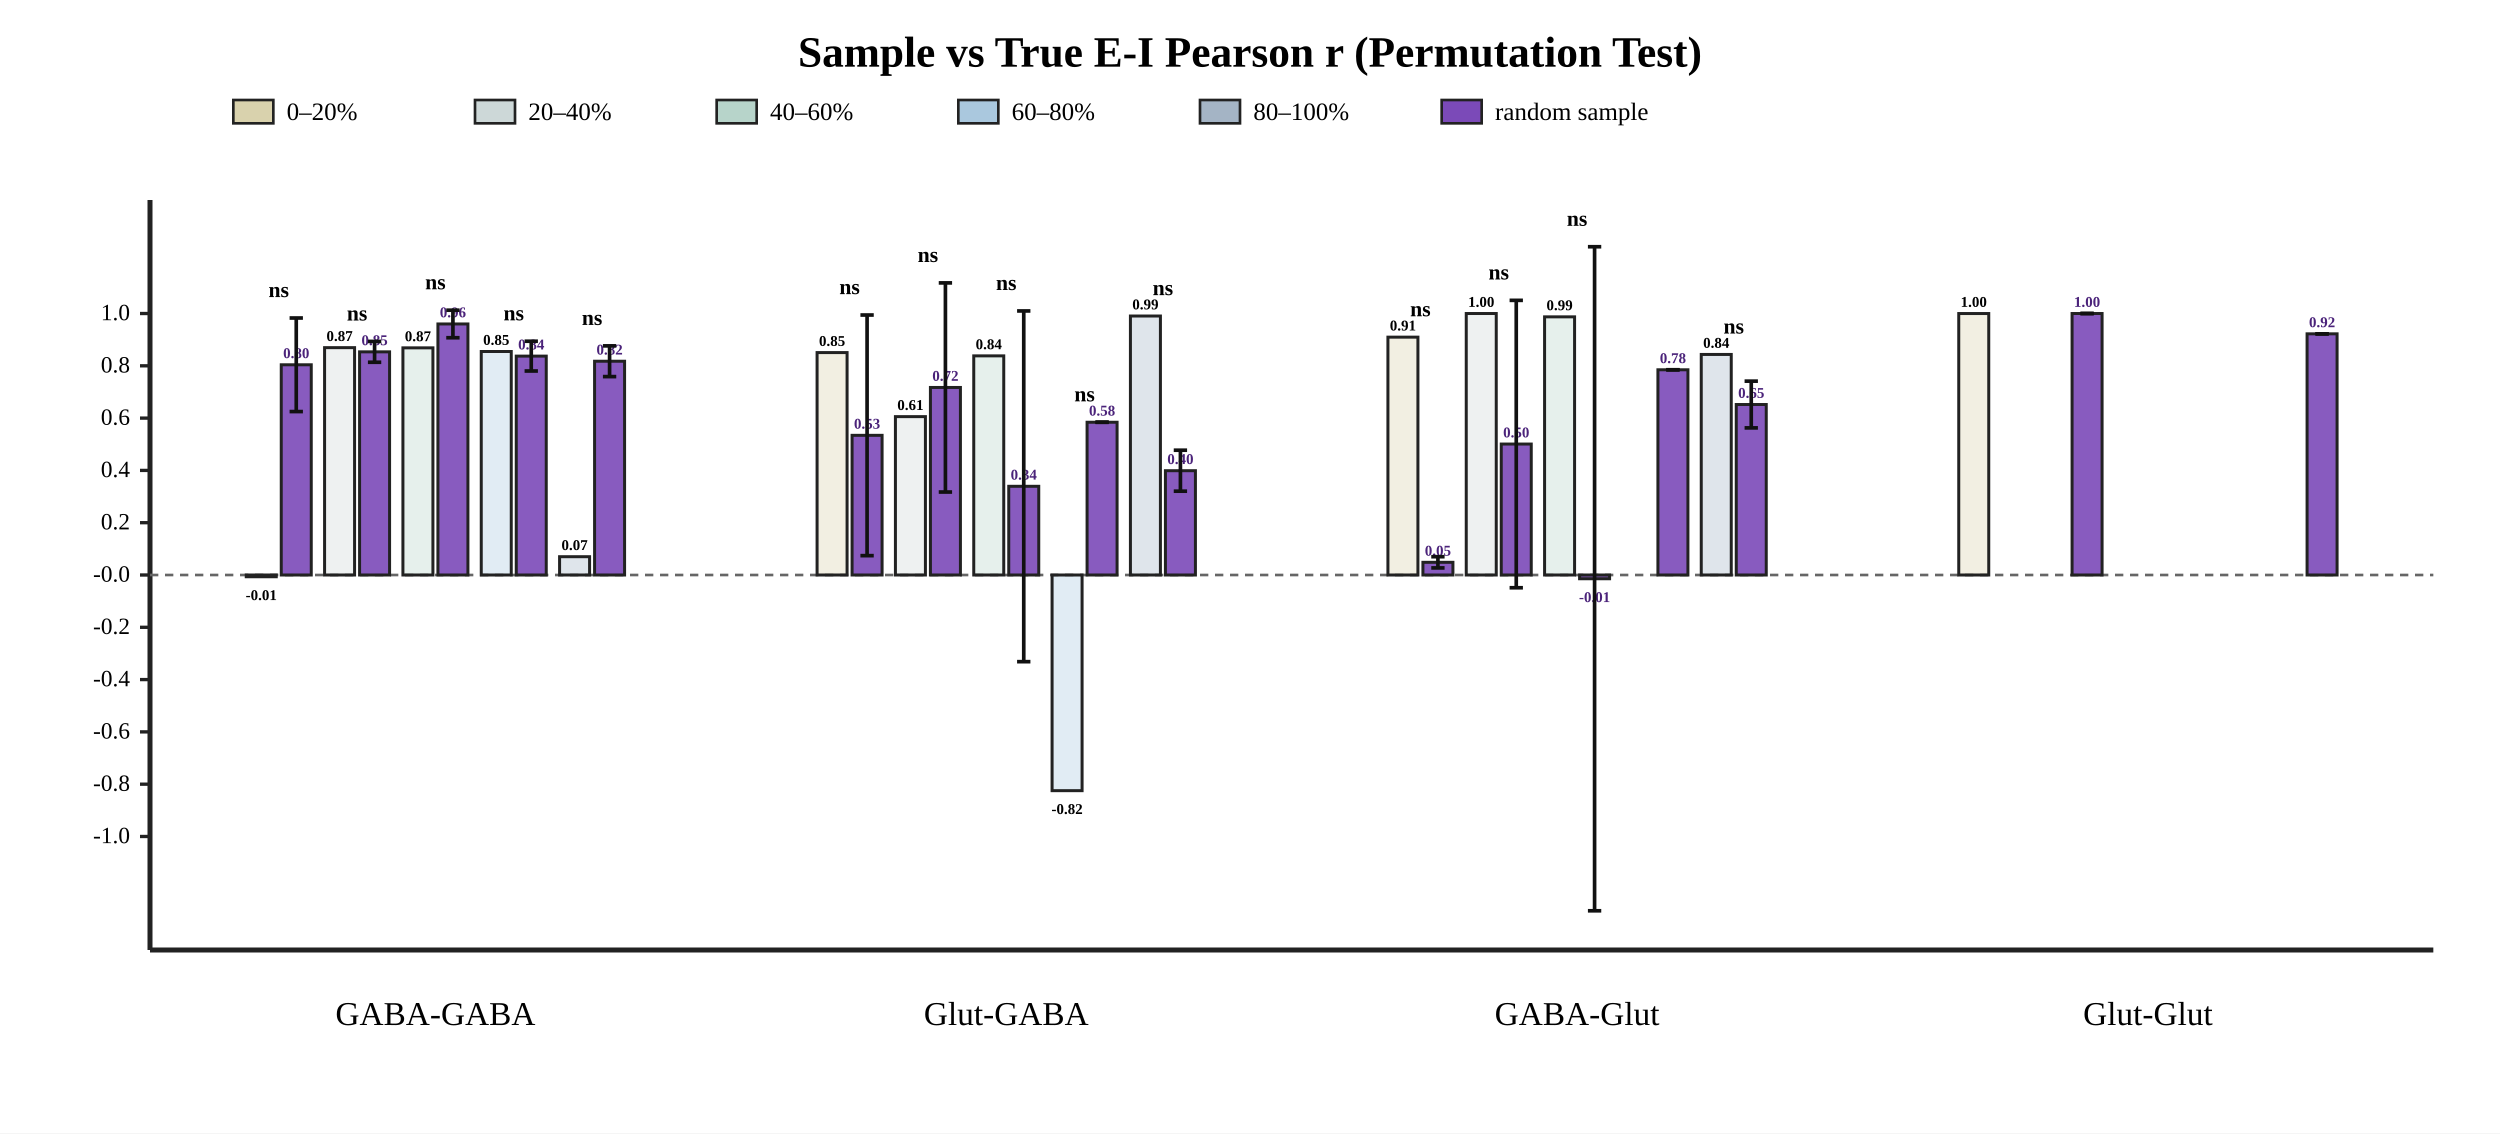
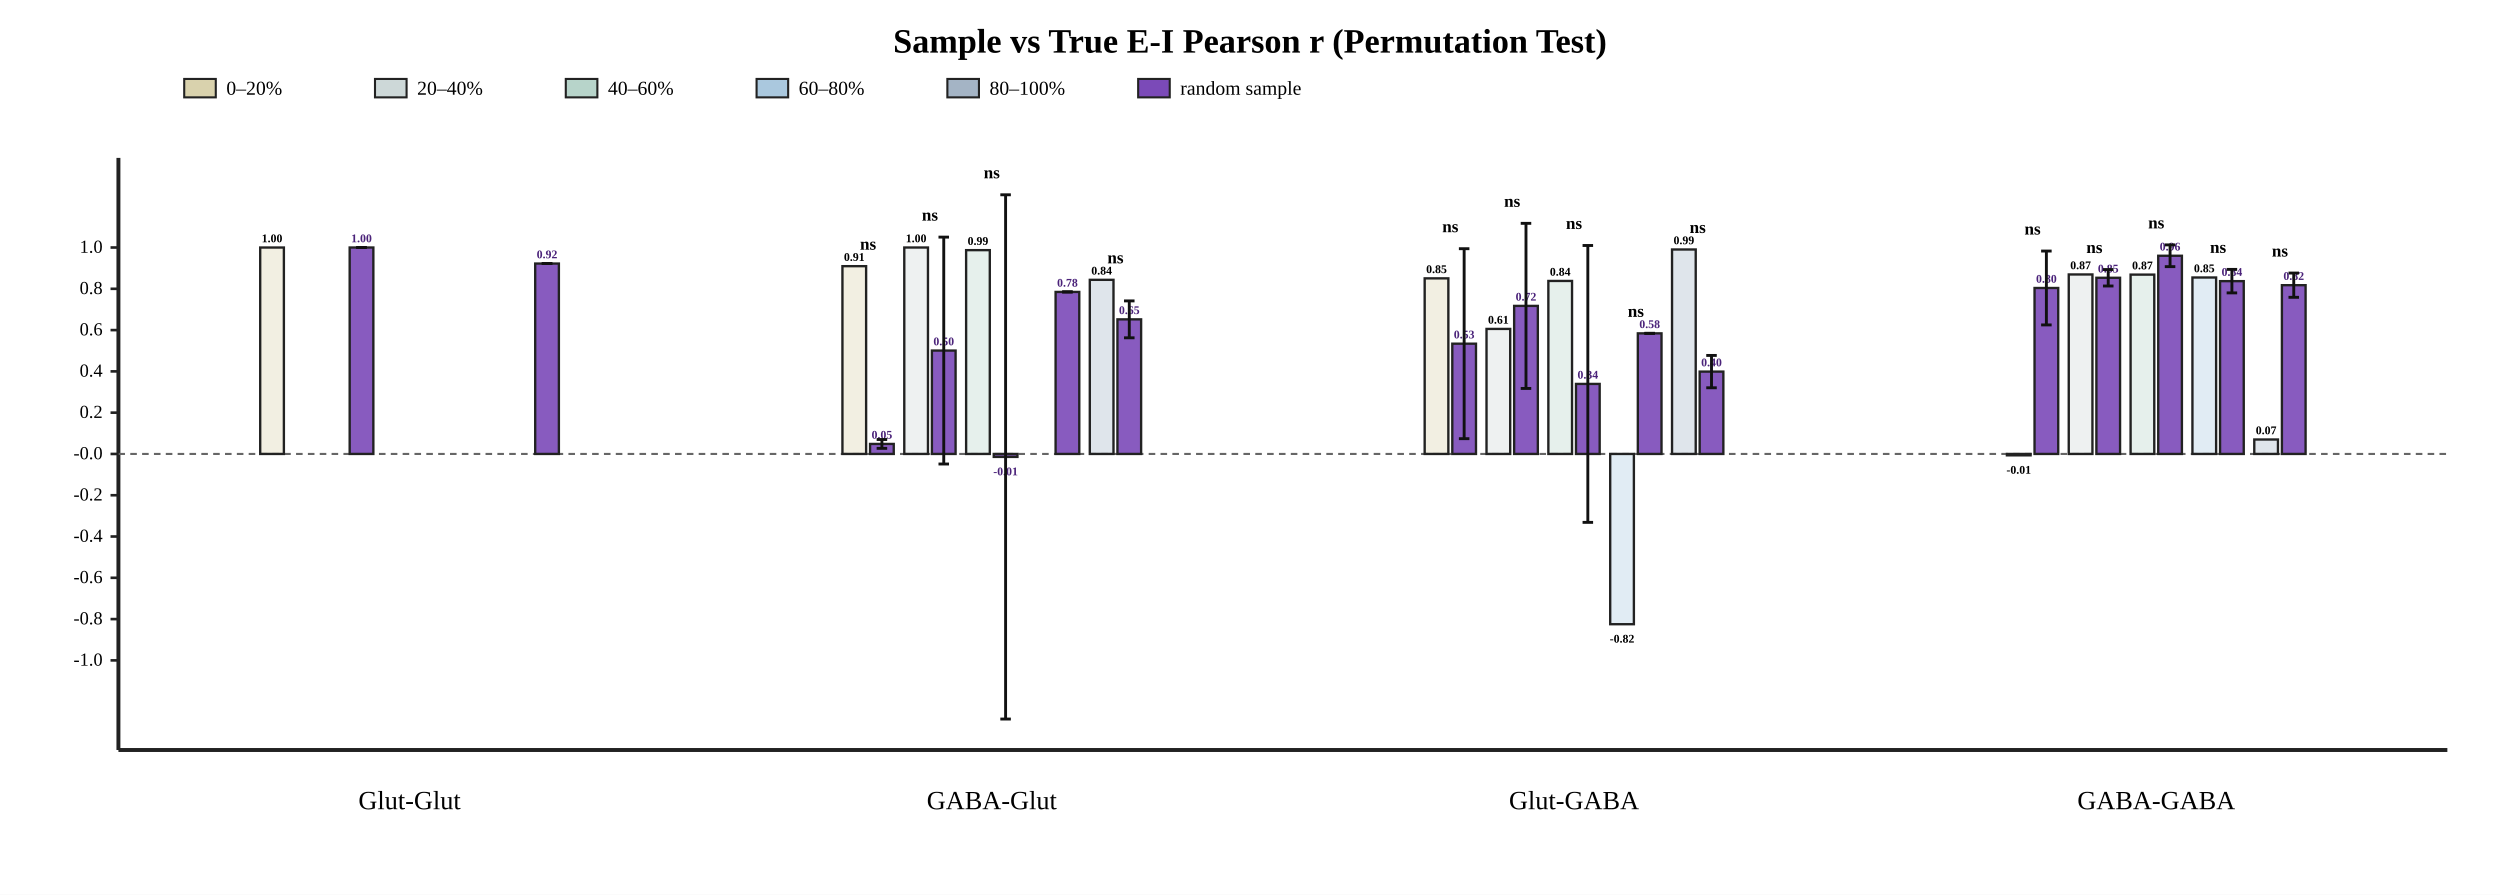
- <svg xmlns="http://www.w3.org/2000/svg" width="1500" height="680">
+ <svg xmlns="http://www.w3.org/2000/svg" width="1900" height="680">
  <rect width="100%" height="100%" fill="white" />
-   <text x="750" y="40" text-anchor="middle" font-size="26" font-weight="700">Sample vs True E-I Pearson r (Permutation Test)</text>
+   <text x="950" y="40" text-anchor="middle" font-size="26" font-weight="700">Sample vs True E-I Pearson r (Permutation Test)</text>
  <line x1="90" y1="120" x2="90" y2="570" stroke="#222" stroke-width="3" />
-   <line x1="90" y1="570" x2="1460" y2="570" stroke="#222" stroke-width="3" />
-   <line x1="90" y1="345.00" x2="1460" y2="345.00" stroke="#666" stroke-width="1.6" stroke-dasharray="5,4" />
+   <line x1="90" y1="570" x2="1860" y2="570" stroke="#222" stroke-width="3" />
+   <line x1="90" y1="345.00" x2="1860" y2="345.00" stroke="#666" stroke-width="1.6" stroke-dasharray="5,4" />
  <line x1="84" y1="501.89" x2="90" y2="501.89" stroke="#222" stroke-width="2" />
  <text x="78" y="505.89" text-anchor="end" font-size="14">-1.0</text>
  <line x1="84" y1="470.51" x2="90" y2="470.51" stroke="#222" stroke-width="2" />
  <text x="78" y="474.51" text-anchor="end" font-size="14">-0.8</text>
  <line x1="84" y1="439.13" x2="90" y2="439.13" stroke="#222" stroke-width="2" />
  <text x="78" y="443.13" text-anchor="end" font-size="14">-0.6</text>
  <line x1="84" y1="407.75" x2="90" y2="407.75" stroke="#222" stroke-width="2" />
  <text x="78" y="411.75" text-anchor="end" font-size="14">-0.4</text>
  <line x1="84" y1="376.38" x2="90" y2="376.38" stroke="#222" stroke-width="2" />
  <text x="78" y="380.38" text-anchor="end" font-size="14">-0.2</text>
  <line x1="84" y1="345.00" x2="90" y2="345.00" stroke="#222" stroke-width="2" />
  <text x="78" y="349.00" text-anchor="end" font-size="14">-0.0</text>
  <line x1="84" y1="313.62" x2="90" y2="313.62" stroke="#222" stroke-width="2" />
  <text x="78" y="317.62" text-anchor="end" font-size="14">0.2</text>
  <line x1="84" y1="282.25" x2="90" y2="282.25" stroke="#222" stroke-width="2" />
  <text x="78" y="286.25" text-anchor="end" font-size="14">0.4</text>
  <line x1="84" y1="250.87" x2="90" y2="250.87" stroke="#222" stroke-width="2" />
  <text x="78" y="254.87" text-anchor="end" font-size="14">0.6</text>
  <line x1="84" y1="219.49" x2="90" y2="219.49" stroke="#222" stroke-width="2" />
  <text x="78" y="223.49" text-anchor="end" font-size="14">0.8</text>
  <line x1="84" y1="188.11" x2="90" y2="188.11" stroke="#222" stroke-width="2" />
  <text x="78" y="192.11" text-anchor="end" font-size="14">1.0</text>
  <rect x="140" y="60" width="24" height="14" fill="#d9d2ad" stroke="#222" stroke-width="1.6" />
  <text x="172" y="72" font-size="15">0–20%</text>
  <rect x="285" y="60" width="24" height="14" fill="#cdd8d8" stroke="#222" stroke-width="1.6" />
  <text x="317" y="72" font-size="15">20–40%</text>
  <rect x="430" y="60" width="24" height="14" fill="#b7d4ca" stroke="#222" stroke-width="1.6" />
  <text x="462" y="72" font-size="15">40–60%</text>
  <rect x="575" y="60" width="24" height="14" fill="#aac8de" stroke="#222" stroke-width="1.6" />
  <text x="607" y="72" font-size="15">60–80%</text>
  <rect x="720" y="60" width="24" height="14" fill="#a4b4c5" stroke="#222" stroke-width="1.6" />
  <text x="752" y="72" font-size="15">80–100%</text>
  <rect x="865" y="60" width="24" height="14" fill="#7b4ab8" stroke="#222" stroke-width="1.6" />
  <text x="897" y="72" font-size="15">random sample</text>
-   <rect x="147.75" y="345.00" width="18" height="1.05" fill="#d9d2ad" fill-opacity="0.35" stroke="#222" stroke-width="1.8" />
-   <text x="156.75" y="360.05" text-anchor="middle" font-size="9" font-weight="600">-0.01</text>
-   <rect x="168.75" y="218.87" width="18" height="126.13" fill="#7b4ab8" fill-opacity="0.9" stroke="#222" stroke-width="1.8" />
-   <text x="177.75" y="214.87" text-anchor="middle" font-size="9" font-weight="600" fill="#4b237a">0.80</text>
-   <line x1="177.75" y1="246.94" x2="177.75" y2="190.80" stroke="#111" stroke-width="2.2" />
-   <line x1="173.75" y1="246.94" x2="181.75" y2="246.94" stroke="#111" stroke-width="2.2" />
-   <line x1="173.75" y1="190.80" x2="181.75" y2="190.80" stroke="#111" stroke-width="2.2" />
-   <text x="167.25" y="178.24" text-anchor="middle" font-size="13" font-weight="700">ns</text>
-   <rect x="194.75" y="208.59" width="18" height="136.41" fill="#cdd8d8" fill-opacity="0.35" stroke="#222" stroke-width="1.8" />
-   <text x="203.75" y="204.59" text-anchor="middle" font-size="9" font-weight="600">0.87</text>
-   <rect x="215.75" y="211.11" width="18" height="133.89" fill="#7b4ab8" fill-opacity="0.9" stroke="#222" stroke-width="1.8" />
-   <text x="224.75" y="207.11" text-anchor="middle" font-size="9" font-weight="600" fill="#4b237a">0.85</text>
-   <line x1="224.75" y1="217.36" x2="224.75" y2="204.85" stroke="#111" stroke-width="2.2" />
-   <line x1="220.75" y1="217.36" x2="228.75" y2="217.36" stroke="#111" stroke-width="2.2" />
-   <line x1="220.75" y1="204.85" x2="228.75" y2="204.85" stroke="#111" stroke-width="2.2" />
-   <text x="214.25" y="192.30" text-anchor="middle" font-size="13" font-weight="700">ns</text>
-   <rect x="241.75" y="208.71" width="18" height="136.29" fill="#b7d4ca" fill-opacity="0.35" stroke="#222" stroke-width="1.8" />
-   <text x="250.75" y="204.71" text-anchor="middle" font-size="9" font-weight="600">0.87</text>
-   <rect x="262.75" y="194.38" width="18" height="150.62" fill="#7b4ab8" fill-opacity="0.9" stroke="#222" stroke-width="1.8" />
-   <text x="271.75" y="190.38" text-anchor="middle" font-size="9" font-weight="600" fill="#4b237a">0.96</text>
-   <line x1="271.75" y1="202.64" x2="271.75" y2="186.12" stroke="#111" stroke-width="2.2" />
-   <line x1="267.75" y1="202.64" x2="275.75" y2="202.64" stroke="#111" stroke-width="2.2" />
-   <line x1="267.75" y1="186.12" x2="275.75" y2="186.12" stroke="#111" stroke-width="2.2" />
-   <text x="261.25" y="173.57" text-anchor="middle" font-size="13" font-weight="700">ns</text>
-   <rect x="288.75" y="210.90" width="18" height="134.10" fill="#aac8de" fill-opacity="0.35" stroke="#222" stroke-width="1.8" />
-   <text x="297.75" y="206.90" text-anchor="middle" font-size="9" font-weight="600">0.85</text>
-   <rect x="309.75" y="213.67" width="18" height="131.33" fill="#7b4ab8" fill-opacity="0.9" stroke="#222" stroke-width="1.8" />
-   <text x="318.75" y="209.67" text-anchor="middle" font-size="9" font-weight="600" fill="#4b237a">0.84</text>
-   <line x1="318.75" y1="222.60" x2="318.75" y2="204.74" stroke="#111" stroke-width="2.2" />
-   <line x1="314.75" y1="222.60" x2="322.75" y2="222.60" stroke="#111" stroke-width="2.2" />
-   <line x1="314.75" y1="204.74" x2="322.75" y2="204.74" stroke="#111" stroke-width="2.2" />
-   <text x="308.25" y="192.19" text-anchor="middle" font-size="13" font-weight="700">ns</text>
-   <rect x="335.75" y="334.02" width="18" height="10.98" fill="#a4b4c5" fill-opacity="0.35" stroke="#222" stroke-width="1.8" />
-   <text x="344.75" y="330.02" text-anchor="middle" font-size="9" font-weight="600">0.07</text>
-   <rect x="356.75" y="216.74" width="18" height="128.26" fill="#7b4ab8" fill-opacity="0.9" stroke="#222" stroke-width="1.8" />
-   <text x="365.75" y="212.74" text-anchor="middle" font-size="9" font-weight="600" fill="#4b237a">0.82</text>
-   <line x1="365.75" y1="225.96" x2="365.75" y2="207.52" stroke="#111" stroke-width="2.2" />
-   <line x1="361.75" y1="225.96" x2="369.75" y2="225.96" stroke="#111" stroke-width="2.2" />
-   <line x1="361.75" y1="207.52" x2="369.75" y2="207.52" stroke="#111" stroke-width="2.2" />
-   <text x="355.25" y="194.97" text-anchor="middle" font-size="13" font-weight="700">ns</text>
-   <text x="261.25" y="615" text-anchor="middle" font-size="20">GABA-GABA</text>
-   <rect x="490.25" y="211.55" width="18" height="133.45" fill="#d9d2ad" fill-opacity="0.35" stroke="#222" stroke-width="1.8" />
-   <text x="499.25" y="207.55" text-anchor="middle" font-size="9" font-weight="600">0.85</text>
-   <rect x="511.25" y="261.20" width="18" height="83.80" fill="#7b4ab8" fill-opacity="0.9" stroke="#222" stroke-width="1.8" />
-   <text x="520.25" y="257.20" text-anchor="middle" font-size="9" font-weight="600" fill="#4b237a">0.53</text>
-   <line x1="520.25" y1="333.39" x2="520.25" y2="189.01" stroke="#111" stroke-width="2.2" />
-   <line x1="516.25" y1="333.39" x2="524.25" y2="333.39" stroke="#111" stroke-width="2.2" />
-   <line x1="516.25" y1="189.01" x2="524.25" y2="189.01" stroke="#111" stroke-width="2.2" />
-   <text x="509.75" y="176.46" text-anchor="middle" font-size="13" font-weight="700">ns</text>
-   <rect x="537.25" y="249.98" width="18" height="95.02" fill="#cdd8d8" fill-opacity="0.35" stroke="#222" stroke-width="1.8" />
-   <text x="546.25" y="245.98" text-anchor="middle" font-size="9" font-weight="600">0.61</text>
-   <rect x="558.25" y="232.48" width="18" height="112.52" fill="#7b4ab8" fill-opacity="0.9" stroke="#222" stroke-width="1.8" />
-   <text x="567.25" y="228.48" text-anchor="middle" font-size="9" font-weight="600" fill="#4b237a">0.72</text>
-   <line x1="567.25" y1="295.22" x2="567.25" y2="169.74" stroke="#111" stroke-width="2.2" />
-   <line x1="563.25" y1="295.22" x2="571.25" y2="295.22" stroke="#111" stroke-width="2.2" />
-   <line x1="563.25" y1="169.74" x2="571.25" y2="169.74" stroke="#111" stroke-width="2.2" />
-   <text x="556.75" y="157.19" text-anchor="middle" font-size="13" font-weight="700">ns</text>
-   <rect x="584.25" y="213.52" width="18" height="131.48" fill="#b7d4ca" fill-opacity="0.35" stroke="#222" stroke-width="1.8" />
-   <text x="593.25" y="209.52" text-anchor="middle" font-size="9" font-weight="600">0.84</text>
-   <rect x="605.25" y="291.78" width="18" height="53.22" fill="#7b4ab8" fill-opacity="0.9" stroke="#222" stroke-width="1.8" />
-   <text x="614.25" y="287.78" text-anchor="middle" font-size="9" font-weight="600" fill="#4b237a">0.34</text>
-   <line x1="614.25" y1="397.00" x2="614.25" y2="186.57" stroke="#111" stroke-width="2.2" />
-   <line x1="610.25" y1="397.00" x2="618.25" y2="397.00" stroke="#111" stroke-width="2.2" />
-   <line x1="610.25" y1="186.57" x2="618.25" y2="186.57" stroke="#111" stroke-width="2.2" />
-   <text x="603.75" y="174.01" text-anchor="middle" font-size="13" font-weight="700">ns</text>
-   <rect x="631.25" y="345.00" width="18" height="129.40" fill="#aac8de" fill-opacity="0.35" stroke="#222" stroke-width="1.8" />
-   <text x="640.25" y="488.40" text-anchor="middle" font-size="9" font-weight="600">-0.82</text>
-   <rect x="652.25" y="253.35" width="18" height="91.65" fill="#7b4ab8" fill-opacity="0.9" stroke="#222" stroke-width="1.8" />
-   <text x="661.25" y="249.35" text-anchor="middle" font-size="9" font-weight="600" fill="#4b237a">0.58</text>
-   <line x1="661.25" y1="253.35" x2="661.25" y2="253.35" stroke="#111" stroke-width="2.2" />
-   <line x1="657.25" y1="253.35" x2="665.25" y2="253.35" stroke="#111" stroke-width="2.2" />
-   <line x1="657.25" y1="253.35" x2="665.25" y2="253.35" stroke="#111" stroke-width="2.2" />
-   <text x="650.75" y="240.80" text-anchor="middle" font-size="13" font-weight="700">ns</text>
-   <rect x="678.25" y="189.61" width="18" height="155.39" fill="#a4b4c5" fill-opacity="0.35" stroke="#222" stroke-width="1.8" />
-   <text x="687.25" y="185.61" text-anchor="middle" font-size="9" font-weight="600">0.99</text>
-   <rect x="699.25" y="282.42" width="18" height="62.58" fill="#7b4ab8" fill-opacity="0.9" stroke="#222" stroke-width="1.8" />
-   <text x="708.25" y="278.42" text-anchor="middle" font-size="9" font-weight="600" fill="#4b237a">0.40</text>
-   <line x1="708.25" y1="294.71" x2="708.25" y2="270.13" stroke="#111" stroke-width="2.2" />
-   <line x1="704.25" y1="294.71" x2="712.25" y2="294.71" stroke="#111" stroke-width="2.2" />
-   <line x1="704.25" y1="270.13" x2="712.25" y2="270.13" stroke="#111" stroke-width="2.2" />
-   <text x="697.75" y="177.06" text-anchor="middle" font-size="13" font-weight="700">ns</text>
-   <text x="603.75" y="615" text-anchor="middle" font-size="20">Glut-GABA</text>
-   <rect x="832.75" y="202.29" width="18" height="142.71" fill="#d9d2ad" fill-opacity="0.35" stroke="#222" stroke-width="1.8" />
-   <text x="841.75" y="198.29" text-anchor="middle" font-size="9" font-weight="600">0.91</text>
-   <rect x="853.75" y="337.39" width="18" height="7.61" fill="#7b4ab8" fill-opacity="0.9" stroke="#222" stroke-width="1.8" />
-   <text x="862.75" y="333.39" text-anchor="middle" font-size="9" font-weight="600" fill="#4b237a">0.05</text>
-   <line x1="862.75" y1="340.75" x2="862.75" y2="334.02" stroke="#111" stroke-width="2.2" />
-   <line x1="858.75" y1="340.75" x2="866.75" y2="340.75" stroke="#111" stroke-width="2.2" />
-   <line x1="858.75" y1="334.02" x2="866.75" y2="334.02" stroke="#111" stroke-width="2.2" />
-   <text x="852.25" y="189.74" text-anchor="middle" font-size="13" font-weight="700">ns</text>
-   <rect x="879.75" y="188.11" width="18" height="156.89" fill="#cdd8d8" fill-opacity="0.35" stroke="#222" stroke-width="1.8" />
-   <text x="888.75" y="184.11" text-anchor="middle" font-size="9" font-weight="600">1.00</text>
-   <rect x="900.75" y="266.43" width="18" height="78.57" fill="#7b4ab8" fill-opacity="0.9" stroke="#222" stroke-width="1.8" />
-   <text x="909.75" y="262.43" text-anchor="middle" font-size="9" font-weight="600" fill="#4b237a">0.50</text>
-   <line x1="909.75" y1="352.65" x2="909.75" y2="180.21" stroke="#111" stroke-width="2.2" />
-   <line x1="905.75" y1="352.65" x2="913.75" y2="352.65" stroke="#111" stroke-width="2.2" />
-   <line x1="905.75" y1="180.21" x2="913.75" y2="180.21" stroke="#111" stroke-width="2.2" />
-   <text x="899.25" y="167.66" text-anchor="middle" font-size="13" font-weight="700">ns</text>
-   <rect x="926.75" y="190.11" width="18" height="154.89" fill="#b7d4ca" fill-opacity="0.35" stroke="#222" stroke-width="1.8" />
-   <text x="935.75" y="186.11" text-anchor="middle" font-size="9" font-weight="600">0.99</text>
-   <rect x="947.75" y="345.00" width="18" height="2.25" fill="#7b4ab8" fill-opacity="0.9" stroke="#222" stroke-width="1.8" />
-   <text x="956.75" y="361.25" text-anchor="middle" font-size="9" font-weight="600" fill="#4b237a">-0.01</text>
-   <line x1="956.75" y1="546.47" x2="956.75" y2="148.04" stroke="#111" stroke-width="2.2" />
-   <line x1="952.75" y1="546.47" x2="960.75" y2="546.47" stroke="#111" stroke-width="2.2" />
-   <line x1="952.75" y1="148.04" x2="960.75" y2="148.04" stroke="#111" stroke-width="2.2" />
-   <text x="946.25" y="135.49" text-anchor="middle" font-size="13" font-weight="700">ns</text>
-   <rect x="994.75" y="221.87" width="18" height="123.13" fill="#7b4ab8" fill-opacity="0.9" stroke="#222" stroke-width="1.8" />
-   <text x="1003.75" y="217.87" text-anchor="middle" font-size="9" font-weight="600" fill="#4b237a">0.78</text>
-   <line x1="1003.75" y1="221.87" x2="1003.75" y2="221.87" stroke="#111" stroke-width="2.2" />
-   <line x1="999.75" y1="221.87" x2="1007.75" y2="221.87" stroke="#111" stroke-width="2.2" />
-   <line x1="999.75" y1="221.87" x2="1007.75" y2="221.87" stroke="#111" stroke-width="2.2" />
-   <rect x="1020.75" y="212.67" width="18" height="132.33" fill="#a4b4c5" fill-opacity="0.35" stroke="#222" stroke-width="1.8" />
-   <text x="1029.75" y="208.67" text-anchor="middle" font-size="9" font-weight="600">0.84</text>
-   <rect x="1041.75" y="242.71" width="18" height="102.29" fill="#7b4ab8" fill-opacity="0.9" stroke="#222" stroke-width="1.8" />
-   <text x="1050.75" y="238.71" text-anchor="middle" font-size="9" font-weight="600" fill="#4b237a">0.65</text>
-   <line x1="1050.75" y1="256.73" x2="1050.75" y2="228.69" stroke="#111" stroke-width="2.2" />
-   <line x1="1046.75" y1="256.73" x2="1054.75" y2="256.73" stroke="#111" stroke-width="2.2" />
-   <line x1="1046.75" y1="228.69" x2="1054.75" y2="228.69" stroke="#111" stroke-width="2.2" />
-   <text x="1040.25" y="200.12" text-anchor="middle" font-size="13" font-weight="700">ns</text>
-   <text x="946.25" y="615" text-anchor="middle" font-size="20">GABA-Glut</text>
-   <rect x="1175.25" y="188.12" width="18" height="156.88" fill="#d9d2ad" fill-opacity="0.35" stroke="#222" stroke-width="1.8" />
-   <text x="1184.25" y="184.12" text-anchor="middle" font-size="9" font-weight="600">1.00</text>
-   <rect x="1243.25" y="188.11" width="18" height="156.89" fill="#7b4ab8" fill-opacity="0.9" stroke="#222" stroke-width="1.8" />
-   <text x="1252.25" y="184.11" text-anchor="middle" font-size="9" font-weight="600" fill="#4b237a">1.00</text>
-   <line x1="1252.25" y1="188.11" x2="1252.25" y2="188.11" stroke="#111" stroke-width="2.2" />
-   <line x1="1248.25" y1="188.11" x2="1256.25" y2="188.11" stroke="#111" stroke-width="2.2" />
-   <line x1="1248.25" y1="188.11" x2="1256.25" y2="188.11" stroke="#111" stroke-width="2.2" />
-   <rect x="1384.25" y="200.30" width="18" height="144.70" fill="#7b4ab8" fill-opacity="0.9" stroke="#222" stroke-width="1.8" />
-   <text x="1393.25" y="196.30" text-anchor="middle" font-size="9" font-weight="600" fill="#4b237a">0.92</text>
-   <line x1="1393.25" y1="200.30" x2="1393.25" y2="200.30" stroke="#111" stroke-width="2.2" />
-   <line x1="1389.25" y1="200.30" x2="1397.25" y2="200.30" stroke="#111" stroke-width="2.2" />
-   <line x1="1389.25" y1="200.30" x2="1397.25" y2="200.30" stroke="#111" stroke-width="2.2" />
-   <text x="1288.75" y="615" text-anchor="middle" font-size="20">Glut-Glut</text>
+   <rect x="197.75" y="188.12" width="18" height="156.88" fill="#d9d2ad" fill-opacity="0.35" stroke="#222" stroke-width="1.8" />
+   <text x="206.75" y="184.12" text-anchor="middle" font-size="9" font-weight="600">1.00</text>
+   <rect x="265.75" y="188.11" width="18" height="156.89" fill="#7b4ab8" fill-opacity="0.9" stroke="#222" stroke-width="1.8" />
+   <text x="274.75" y="184.11" text-anchor="middle" font-size="9" font-weight="600" fill="#4b237a">1.00</text>
+   <line x1="274.75" y1="188.11" x2="274.75" y2="188.11" stroke="#111" stroke-width="2.2" />
+   <line x1="270.75" y1="188.11" x2="278.75" y2="188.11" stroke="#111" stroke-width="2.2" />
+   <line x1="270.75" y1="188.11" x2="278.75" y2="188.11" stroke="#111" stroke-width="2.2" />
+   <rect x="406.75" y="200.30" width="18" height="144.70" fill="#7b4ab8" fill-opacity="0.9" stroke="#222" stroke-width="1.8" />
+   <text x="415.75" y="196.30" text-anchor="middle" font-size="9" font-weight="600" fill="#4b237a">0.92</text>
+   <line x1="415.75" y1="200.30" x2="415.75" y2="200.30" stroke="#111" stroke-width="2.2" />
+   <line x1="411.75" y1="200.30" x2="419.75" y2="200.30" stroke="#111" stroke-width="2.2" />
+   <line x1="411.75" y1="200.30" x2="419.75" y2="200.30" stroke="#111" stroke-width="2.2" />
+   <text x="311.25" y="615" text-anchor="middle" font-size="20">Glut-Glut</text>
+   <rect x="640.25" y="202.29" width="18" height="142.71" fill="#d9d2ad" fill-opacity="0.35" stroke="#222" stroke-width="1.8" />
+   <text x="649.25" y="198.29" text-anchor="middle" font-size="9" font-weight="600">0.91</text>
+   <rect x="661.25" y="337.39" width="18" height="7.61" fill="#7b4ab8" fill-opacity="0.9" stroke="#222" stroke-width="1.8" />
+   <text x="670.25" y="333.39" text-anchor="middle" font-size="9" font-weight="600" fill="#4b237a">0.05</text>
+   <line x1="670.25" y1="340.75" x2="670.25" y2="334.02" stroke="#111" stroke-width="2.2" />
+   <line x1="666.25" y1="340.75" x2="674.25" y2="340.75" stroke="#111" stroke-width="2.2" />
+   <line x1="666.25" y1="334.02" x2="674.25" y2="334.02" stroke="#111" stroke-width="2.2" />
+   <text x="659.75" y="189.74" text-anchor="middle" font-size="13" font-weight="700">ns</text>
+   <rect x="687.25" y="188.11" width="18" height="156.89" fill="#cdd8d8" fill-opacity="0.35" stroke="#222" stroke-width="1.8" />
+   <text x="696.25" y="184.11" text-anchor="middle" font-size="9" font-weight="600">1.00</text>
+   <rect x="708.25" y="266.43" width="18" height="78.57" fill="#7b4ab8" fill-opacity="0.9" stroke="#222" stroke-width="1.8" />
+   <text x="717.25" y="262.43" text-anchor="middle" font-size="9" font-weight="600" fill="#4b237a">0.50</text>
+   <line x1="717.25" y1="352.65" x2="717.25" y2="180.21" stroke="#111" stroke-width="2.2" />
+   <line x1="713.25" y1="352.65" x2="721.25" y2="352.65" stroke="#111" stroke-width="2.2" />
+   <line x1="713.25" y1="180.21" x2="721.25" y2="180.21" stroke="#111" stroke-width="2.2" />
+   <text x="706.75" y="167.66" text-anchor="middle" font-size="13" font-weight="700">ns</text>
+   <rect x="734.25" y="190.11" width="18" height="154.89" fill="#b7d4ca" fill-opacity="0.35" stroke="#222" stroke-width="1.8" />
+   <text x="743.25" y="186.11" text-anchor="middle" font-size="9" font-weight="600">0.99</text>
+   <rect x="755.25" y="345.00" width="18" height="2.25" fill="#7b4ab8" fill-opacity="0.9" stroke="#222" stroke-width="1.8" />
+   <text x="764.25" y="361.25" text-anchor="middle" font-size="9" font-weight="600" fill="#4b237a">-0.01</text>
+   <line x1="764.25" y1="546.47" x2="764.25" y2="148.04" stroke="#111" stroke-width="2.2" />
+   <line x1="760.25" y1="546.47" x2="768.25" y2="546.47" stroke="#111" stroke-width="2.2" />
+   <line x1="760.25" y1="148.04" x2="768.25" y2="148.04" stroke="#111" stroke-width="2.2" />
+   <text x="753.75" y="135.49" text-anchor="middle" font-size="13" font-weight="700">ns</text>
+   <rect x="802.25" y="221.87" width="18" height="123.13" fill="#7b4ab8" fill-opacity="0.9" stroke="#222" stroke-width="1.8" />
+   <text x="811.25" y="217.87" text-anchor="middle" font-size="9" font-weight="600" fill="#4b237a">0.78</text>
+   <line x1="811.25" y1="221.87" x2="811.25" y2="221.87" stroke="#111" stroke-width="2.2" />
+   <line x1="807.25" y1="221.87" x2="815.25" y2="221.87" stroke="#111" stroke-width="2.2" />
+   <line x1="807.25" y1="221.87" x2="815.25" y2="221.87" stroke="#111" stroke-width="2.2" />
+   <rect x="828.25" y="212.67" width="18" height="132.33" fill="#a4b4c5" fill-opacity="0.35" stroke="#222" stroke-width="1.8" />
+   <text x="837.25" y="208.67" text-anchor="middle" font-size="9" font-weight="600">0.84</text>
+   <rect x="849.25" y="242.71" width="18" height="102.29" fill="#7b4ab8" fill-opacity="0.9" stroke="#222" stroke-width="1.8" />
+   <text x="858.25" y="238.71" text-anchor="middle" font-size="9" font-weight="600" fill="#4b237a">0.65</text>
+   <line x1="858.25" y1="256.73" x2="858.25" y2="228.69" stroke="#111" stroke-width="2.2" />
+   <line x1="854.25" y1="256.73" x2="862.25" y2="256.73" stroke="#111" stroke-width="2.2" />
+   <line x1="854.25" y1="228.69" x2="862.25" y2="228.69" stroke="#111" stroke-width="2.2" />
+   <text x="847.75" y="200.12" text-anchor="middle" font-size="13" font-weight="700">ns</text>
+   <text x="753.75" y="615" text-anchor="middle" font-size="20">GABA-Glut</text>
+   <rect x="1082.75" y="211.55" width="18" height="133.45" fill="#d9d2ad" fill-opacity="0.35" stroke="#222" stroke-width="1.8" />
+   <text x="1091.75" y="207.55" text-anchor="middle" font-size="9" font-weight="600">0.85</text>
+   <rect x="1103.75" y="261.20" width="18" height="83.80" fill="#7b4ab8" fill-opacity="0.9" stroke="#222" stroke-width="1.8" />
+   <text x="1112.75" y="257.20" text-anchor="middle" font-size="9" font-weight="600" fill="#4b237a">0.53</text>
+   <line x1="1112.75" y1="333.39" x2="1112.75" y2="189.01" stroke="#111" stroke-width="2.2" />
+   <line x1="1108.75" y1="333.39" x2="1116.75" y2="333.39" stroke="#111" stroke-width="2.2" />
+   <line x1="1108.75" y1="189.01" x2="1116.75" y2="189.01" stroke="#111" stroke-width="2.2" />
+   <text x="1102.25" y="176.46" text-anchor="middle" font-size="13" font-weight="700">ns</text>
+   <rect x="1129.75" y="249.98" width="18" height="95.02" fill="#cdd8d8" fill-opacity="0.35" stroke="#222" stroke-width="1.8" />
+   <text x="1138.75" y="245.98" text-anchor="middle" font-size="9" font-weight="600">0.61</text>
+   <rect x="1150.75" y="232.48" width="18" height="112.52" fill="#7b4ab8" fill-opacity="0.9" stroke="#222" stroke-width="1.8" />
+   <text x="1159.75" y="228.48" text-anchor="middle" font-size="9" font-weight="600" fill="#4b237a">0.72</text>
+   <line x1="1159.75" y1="295.22" x2="1159.75" y2="169.74" stroke="#111" stroke-width="2.2" />
+   <line x1="1155.75" y1="295.22" x2="1163.75" y2="295.22" stroke="#111" stroke-width="2.2" />
+   <line x1="1155.75" y1="169.74" x2="1163.75" y2="169.74" stroke="#111" stroke-width="2.2" />
+   <text x="1149.25" y="157.19" text-anchor="middle" font-size="13" font-weight="700">ns</text>
+   <rect x="1176.75" y="213.52" width="18" height="131.48" fill="#b7d4ca" fill-opacity="0.35" stroke="#222" stroke-width="1.8" />
+   <text x="1185.75" y="209.52" text-anchor="middle" font-size="9" font-weight="600">0.84</text>
+   <rect x="1197.75" y="291.78" width="18" height="53.22" fill="#7b4ab8" fill-opacity="0.9" stroke="#222" stroke-width="1.8" />
+   <text x="1206.75" y="287.78" text-anchor="middle" font-size="9" font-weight="600" fill="#4b237a">0.34</text>
+   <line x1="1206.75" y1="397.00" x2="1206.75" y2="186.57" stroke="#111" stroke-width="2.2" />
+   <line x1="1202.75" y1="397.00" x2="1210.75" y2="397.00" stroke="#111" stroke-width="2.2" />
+   <line x1="1202.75" y1="186.57" x2="1210.75" y2="186.57" stroke="#111" stroke-width="2.2" />
+   <text x="1196.25" y="174.01" text-anchor="middle" font-size="13" font-weight="700">ns</text>
+   <rect x="1223.75" y="345.00" width="18" height="129.40" fill="#aac8de" fill-opacity="0.35" stroke="#222" stroke-width="1.8" />
+   <text x="1232.75" y="488.40" text-anchor="middle" font-size="9" font-weight="600">-0.82</text>
+   <rect x="1244.75" y="253.35" width="18" height="91.65" fill="#7b4ab8" fill-opacity="0.9" stroke="#222" stroke-width="1.8" />
+   <text x="1253.75" y="249.35" text-anchor="middle" font-size="9" font-weight="600" fill="#4b237a">0.58</text>
+   <line x1="1253.75" y1="253.35" x2="1253.75" y2="253.35" stroke="#111" stroke-width="2.2" />
+   <line x1="1249.75" y1="253.35" x2="1257.75" y2="253.35" stroke="#111" stroke-width="2.2" />
+   <line x1="1249.75" y1="253.35" x2="1257.75" y2="253.35" stroke="#111" stroke-width="2.2" />
+   <text x="1243.25" y="240.80" text-anchor="middle" font-size="13" font-weight="700">ns</text>
+   <rect x="1270.75" y="189.61" width="18" height="155.39" fill="#a4b4c5" fill-opacity="0.35" stroke="#222" stroke-width="1.8" />
+   <text x="1279.75" y="185.61" text-anchor="middle" font-size="9" font-weight="600">0.99</text>
+   <rect x="1291.75" y="282.42" width="18" height="62.58" fill="#7b4ab8" fill-opacity="0.9" stroke="#222" stroke-width="1.8" />
+   <text x="1300.75" y="278.42" text-anchor="middle" font-size="9" font-weight="600" fill="#4b237a">0.40</text>
+   <line x1="1300.75" y1="294.71" x2="1300.75" y2="270.13" stroke="#111" stroke-width="2.2" />
+   <line x1="1296.75" y1="294.71" x2="1304.75" y2="294.71" stroke="#111" stroke-width="2.2" />
+   <line x1="1296.75" y1="270.13" x2="1304.75" y2="270.13" stroke="#111" stroke-width="2.2" />
+   <text x="1290.25" y="177.06" text-anchor="middle" font-size="13" font-weight="700">ns</text>
+   <text x="1196.25" y="615" text-anchor="middle" font-size="20">Glut-GABA</text>
+   <rect x="1525.25" y="345.00" width="18" height="1.05" fill="#d9d2ad" fill-opacity="0.35" stroke="#222" stroke-width="1.8" />
+   <text x="1534.25" y="360.05" text-anchor="middle" font-size="9" font-weight="600">-0.01</text>
+   <rect x="1546.25" y="218.87" width="18" height="126.13" fill="#7b4ab8" fill-opacity="0.9" stroke="#222" stroke-width="1.8" />
+   <text x="1555.25" y="214.87" text-anchor="middle" font-size="9" font-weight="600" fill="#4b237a">0.80</text>
+   <line x1="1555.25" y1="246.94" x2="1555.25" y2="190.80" stroke="#111" stroke-width="2.2" />
+   <line x1="1551.25" y1="246.94" x2="1559.25" y2="246.94" stroke="#111" stroke-width="2.2" />
+   <line x1="1551.25" y1="190.80" x2="1559.25" y2="190.80" stroke="#111" stroke-width="2.2" />
+   <text x="1544.75" y="178.24" text-anchor="middle" font-size="13" font-weight="700">ns</text>
+   <rect x="1572.25" y="208.59" width="18" height="136.41" fill="#cdd8d8" fill-opacity="0.35" stroke="#222" stroke-width="1.8" />
+   <text x="1581.25" y="204.59" text-anchor="middle" font-size="9" font-weight="600">0.87</text>
+   <rect x="1593.25" y="211.11" width="18" height="133.89" fill="#7b4ab8" fill-opacity="0.9" stroke="#222" stroke-width="1.8" />
+   <text x="1602.25" y="207.11" text-anchor="middle" font-size="9" font-weight="600" fill="#4b237a">0.85</text>
+   <line x1="1602.25" y1="217.36" x2="1602.25" y2="204.85" stroke="#111" stroke-width="2.2" />
+   <line x1="1598.25" y1="217.36" x2="1606.25" y2="217.36" stroke="#111" stroke-width="2.2" />
+   <line x1="1598.25" y1="204.85" x2="1606.25" y2="204.85" stroke="#111" stroke-width="2.2" />
+   <text x="1591.75" y="192.30" text-anchor="middle" font-size="13" font-weight="700">ns</text>
+   <rect x="1619.25" y="208.71" width="18" height="136.29" fill="#b7d4ca" fill-opacity="0.35" stroke="#222" stroke-width="1.8" />
+   <text x="1628.25" y="204.71" text-anchor="middle" font-size="9" font-weight="600">0.87</text>
+   <rect x="1640.25" y="194.38" width="18" height="150.62" fill="#7b4ab8" fill-opacity="0.9" stroke="#222" stroke-width="1.8" />
+   <text x="1649.25" y="190.38" text-anchor="middle" font-size="9" font-weight="600" fill="#4b237a">0.96</text>
+   <line x1="1649.25" y1="202.64" x2="1649.25" y2="186.12" stroke="#111" stroke-width="2.2" />
+   <line x1="1645.25" y1="202.64" x2="1653.25" y2="202.64" stroke="#111" stroke-width="2.2" />
+   <line x1="1645.25" y1="186.12" x2="1653.25" y2="186.12" stroke="#111" stroke-width="2.2" />
+   <text x="1638.75" y="173.57" text-anchor="middle" font-size="13" font-weight="700">ns</text>
+   <rect x="1666.25" y="210.90" width="18" height="134.10" fill="#aac8de" fill-opacity="0.35" stroke="#222" stroke-width="1.8" />
+   <text x="1675.25" y="206.90" text-anchor="middle" font-size="9" font-weight="600">0.85</text>
+   <rect x="1687.25" y="213.67" width="18" height="131.33" fill="#7b4ab8" fill-opacity="0.9" stroke="#222" stroke-width="1.8" />
+   <text x="1696.25" y="209.67" text-anchor="middle" font-size="9" font-weight="600" fill="#4b237a">0.84</text>
+   <line x1="1696.25" y1="222.60" x2="1696.25" y2="204.74" stroke="#111" stroke-width="2.2" />
+   <line x1="1692.25" y1="222.60" x2="1700.25" y2="222.60" stroke="#111" stroke-width="2.2" />
+   <line x1="1692.25" y1="204.74" x2="1700.25" y2="204.74" stroke="#111" stroke-width="2.2" />
+   <text x="1685.75" y="192.19" text-anchor="middle" font-size="13" font-weight="700">ns</text>
+   <rect x="1713.25" y="334.02" width="18" height="10.98" fill="#a4b4c5" fill-opacity="0.35" stroke="#222" stroke-width="1.8" />
+   <text x="1722.25" y="330.02" text-anchor="middle" font-size="9" font-weight="600">0.07</text>
+   <rect x="1734.25" y="216.74" width="18" height="128.26" fill="#7b4ab8" fill-opacity="0.9" stroke="#222" stroke-width="1.8" />
+   <text x="1743.25" y="212.74" text-anchor="middle" font-size="9" font-weight="600" fill="#4b237a">0.82</text>
+   <line x1="1743.25" y1="225.96" x2="1743.25" y2="207.52" stroke="#111" stroke-width="2.2" />
+   <line x1="1739.25" y1="225.96" x2="1747.25" y2="225.96" stroke="#111" stroke-width="2.2" />
+   <line x1="1739.25" y1="207.52" x2="1747.25" y2="207.52" stroke="#111" stroke-width="2.2" />
+   <text x="1732.75" y="194.97" text-anchor="middle" font-size="13" font-weight="700">ns</text>
+   <text x="1638.75" y="615" text-anchor="middle" font-size="20">GABA-GABA</text>
</svg>
